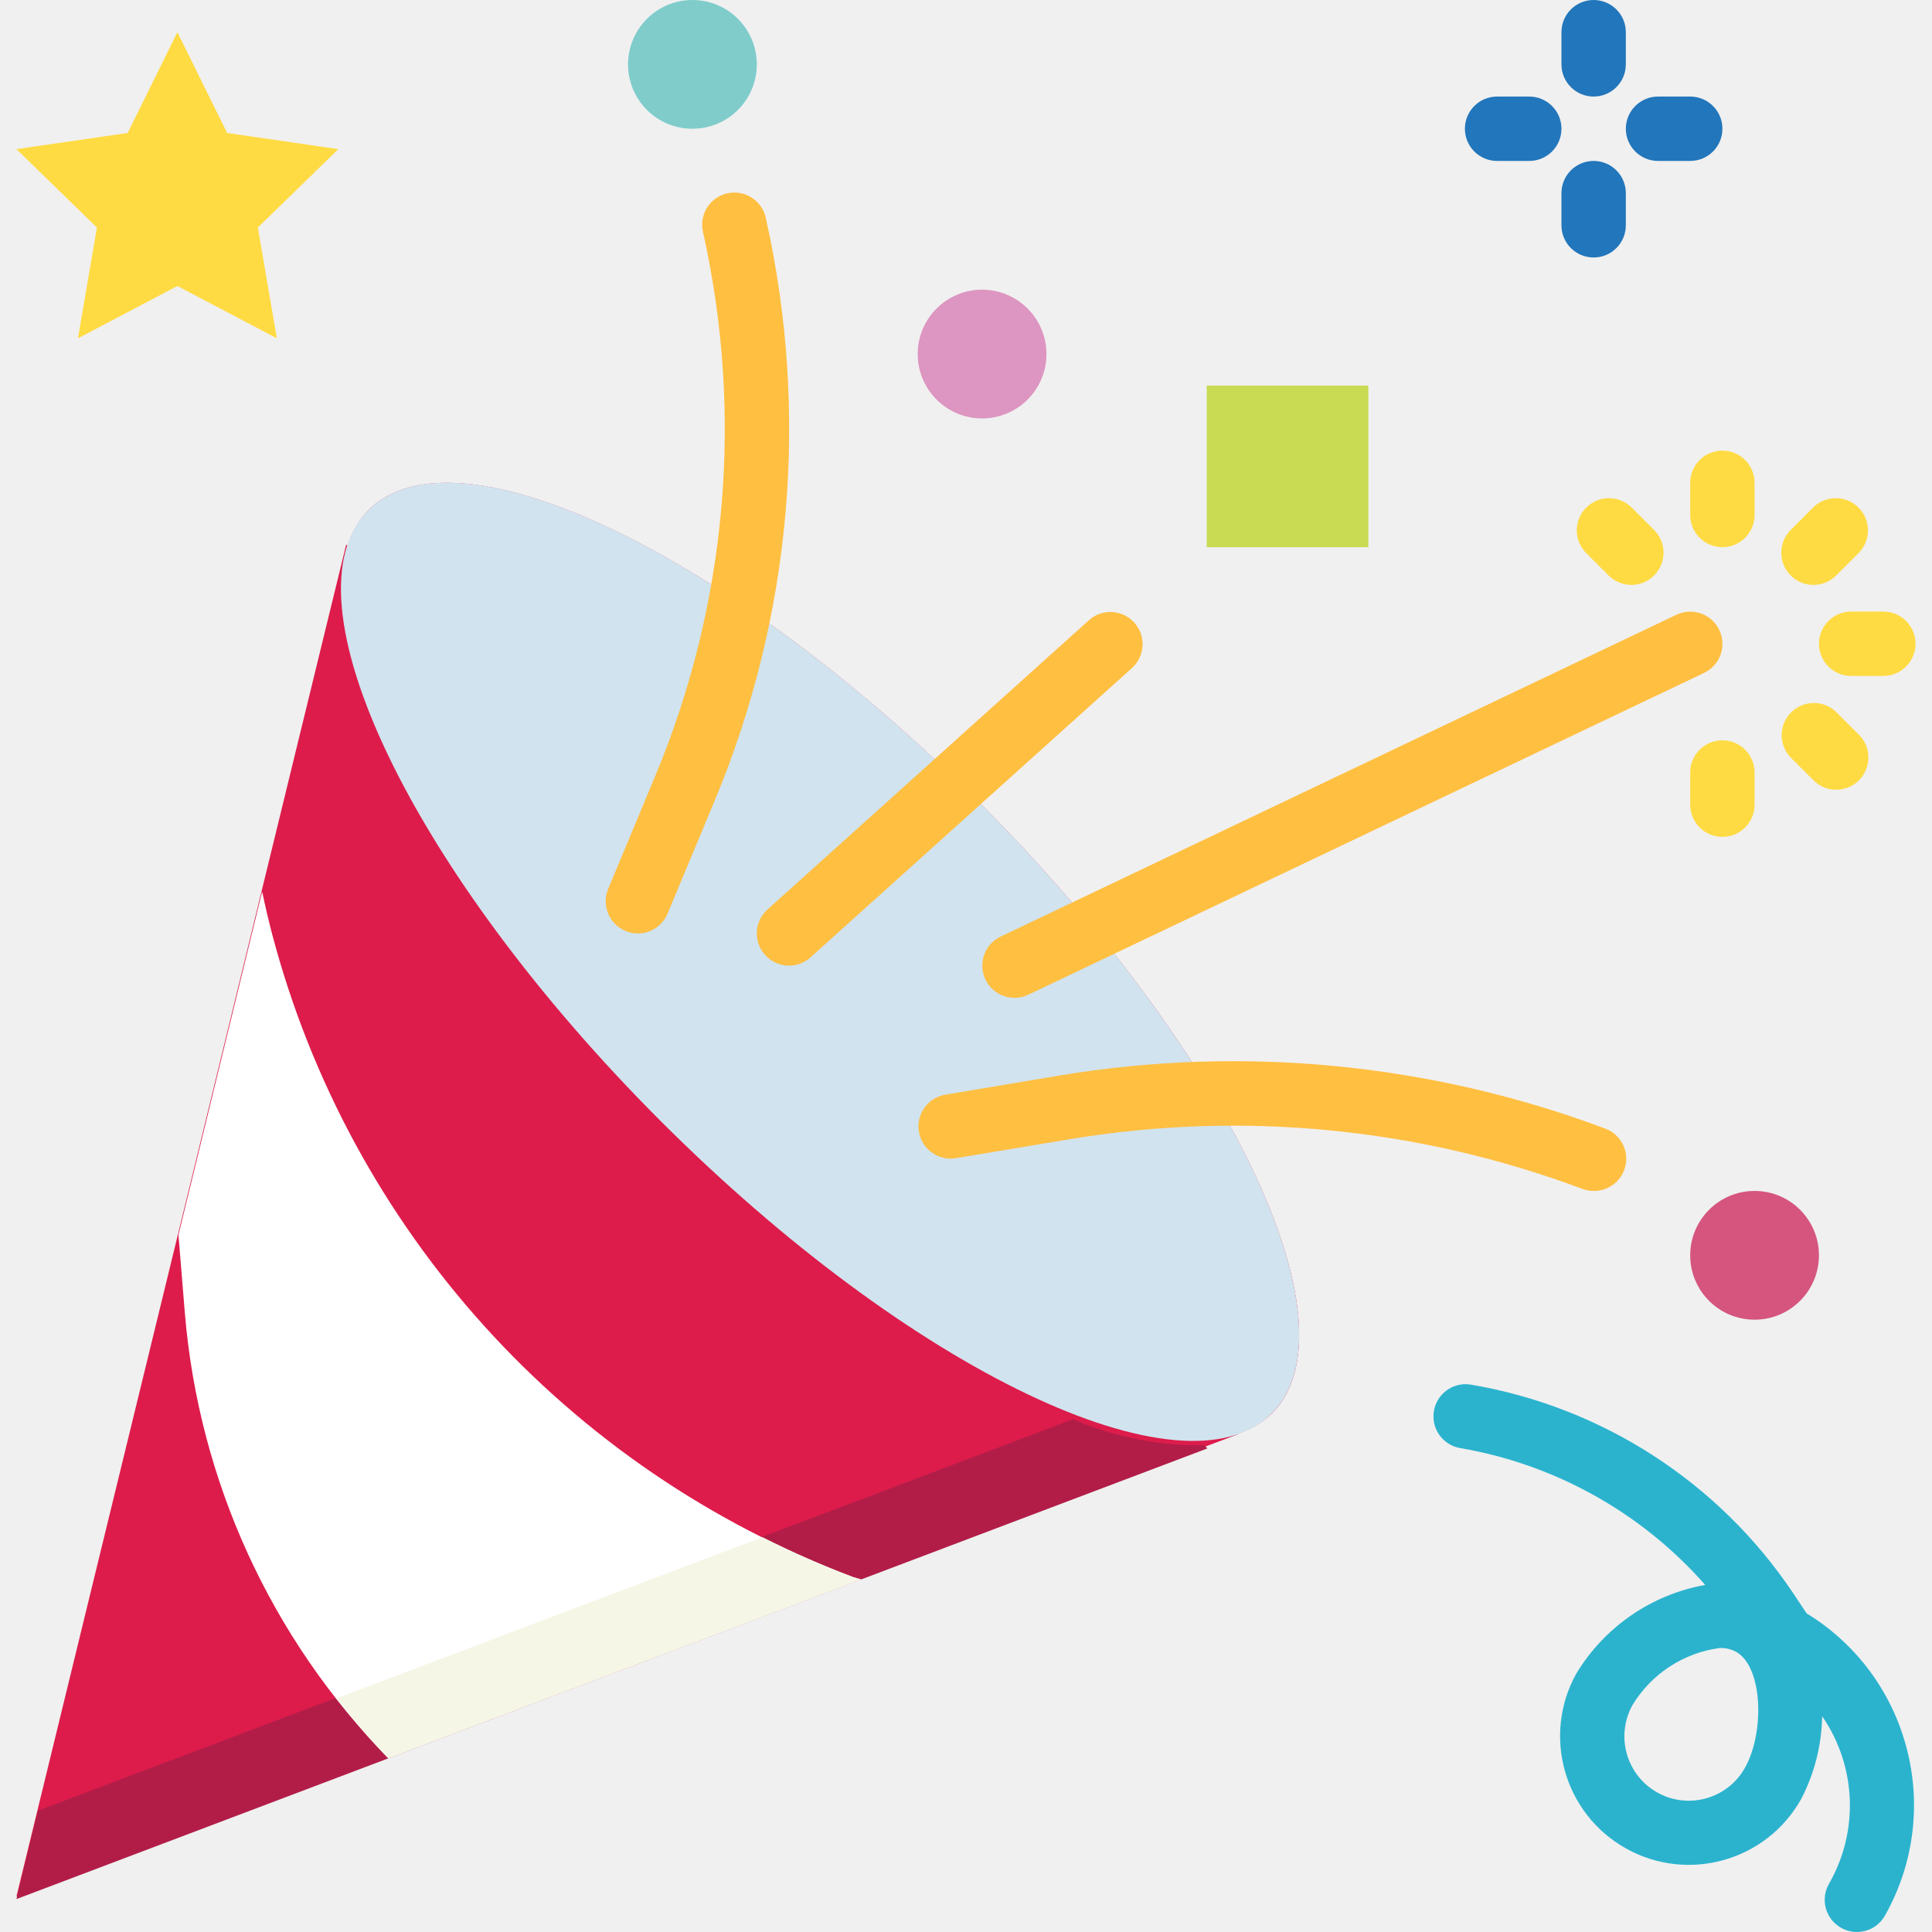
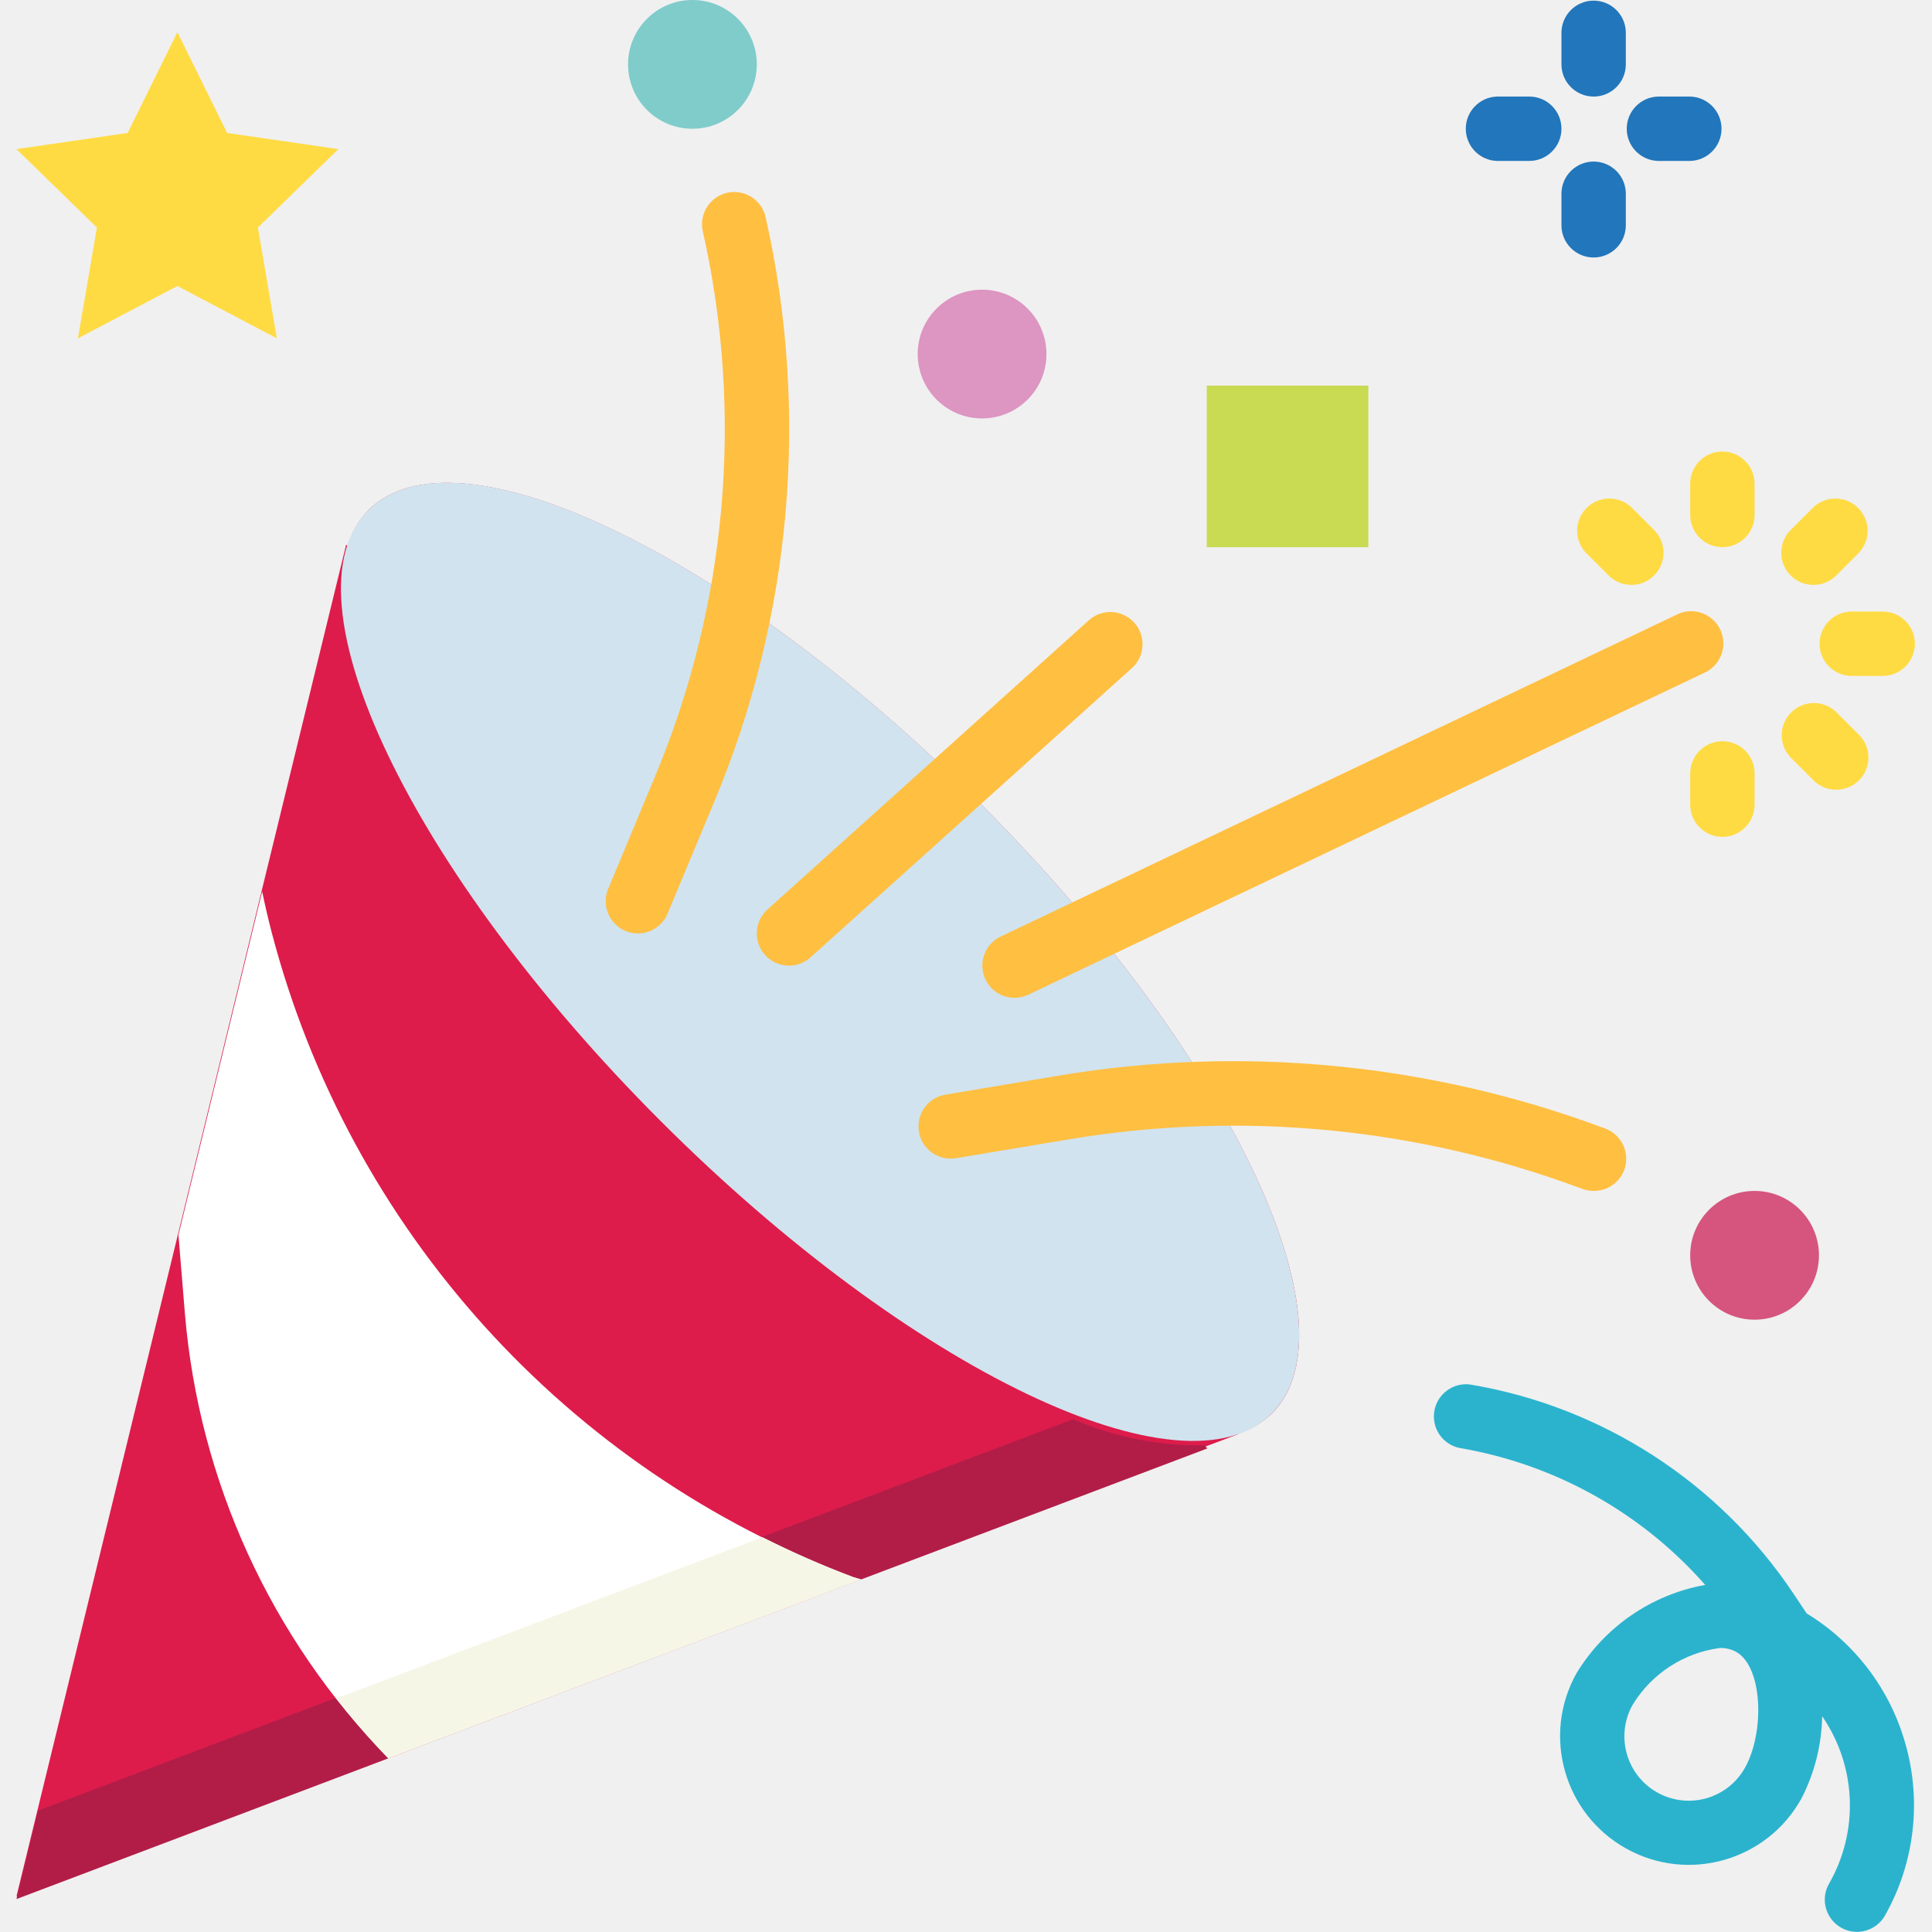
- <svg xmlns="http://www.w3.org/2000/svg" width="150" height="150" viewBox="0 0 150 150" fill="none">
-   <path d="M76.038 62.313C56.668 42.946 35.429 32.782 28.597 39.612C27.847 40.397 27.295 41.35 26.987 42.391L26.877 42.281L20.352 69.021L13.855 95.68L6.153 127.248L1.277 147.24L30.144 136.317L66.859 122.425L96.15 111.342L96.115 111.307C97.096 110.994 97.993 110.464 98.739 109.755C105.572 102.922 95.408 81.683 76.038 62.313Z" fill="#DD1C4B" />
-   <path d="M76.039 62.305C56.67 42.936 35.43 32.772 28.598 39.604C21.767 46.435 31.931 67.675 51.3 87.044C70.669 106.413 91.909 116.577 98.74 109.746C105.572 102.914 95.408 81.674 76.039 62.305Z" fill="#D1E3EE" />
-   <path d="M93.491 112.206C89.994 112.267 86.524 111.579 83.315 110.187L59.375 119.246L22.646 133.126L2.952 140.578L1.277 147.443L30.144 136.519L66.859 122.627L93.741 112.456L93.491 112.206Z" fill="#B21D48" />
-   <path d="M123.729 92.464C123.43 92.463 123.133 92.409 122.852 92.306C110.165 87.553 96.452 86.221 83.088 88.443L74.161 89.93C72.795 90.124 71.529 89.175 71.334 87.808C71.146 86.488 72.027 85.253 73.336 85.001L82.265 83.502C96.495 81.138 111.097 82.556 124.606 87.613C125.905 88.08 126.58 89.511 126.113 90.81C125.752 91.813 124.795 92.477 123.729 92.464Z" fill="#FFBF41" />
-   <path d="M78.75 77.47C77.37 77.462 76.257 76.336 76.266 74.956C76.271 74.003 76.818 73.137 77.675 72.722L130.155 47.731C131.401 47.138 132.893 47.667 133.486 48.913C134.08 50.16 133.551 51.651 132.304 52.244L79.825 77.235C79.489 77.392 79.121 77.472 78.75 77.47Z" fill="#FFBF41" />
-   <path d="M49.525 72.472C49.195 72.472 48.869 72.407 48.565 72.279C47.291 71.748 46.689 70.285 47.221 69.011V69.01L50.854 60.291C56.445 46.932 57.748 32.167 54.585 18.035C54.261 16.694 55.086 15.344 56.427 15.019C57.769 14.695 59.119 15.52 59.443 16.861C59.45 16.891 59.457 16.921 59.463 16.951C62.852 32.089 61.455 47.906 55.465 62.215L51.829 70.935C51.441 71.865 50.532 72.471 49.525 72.472Z" fill="#FFBF41" />
-   <path d="M136.225 102.46C138.985 102.46 141.223 100.222 141.223 97.462C141.223 94.702 138.985 92.464 136.225 92.464C133.464 92.464 131.227 94.702 131.227 97.462C131.227 100.222 133.464 102.46 136.225 102.46Z" fill="#D5557E" />
-   <path d="M76.248 32.487C79.008 32.487 81.246 30.25 81.246 27.489C81.246 24.729 79.008 22.491 76.248 22.491C73.488 22.491 71.25 24.729 71.25 27.489C71.25 30.25 73.488 32.487 76.248 32.487Z" fill="#DD95C1" />
-   <path d="M53.76 9.996C50.999 9.996 48.762 7.759 48.762 4.998C48.762 2.238 50.999 0 53.76 0C56.52 0 58.758 2.238 58.758 4.998C58.758 7.759 56.52 9.996 53.76 9.996Z" fill="#7FCCCB" />
-   <path d="M123.729 19.992C122.349 19.992 121.23 18.873 121.23 17.493V14.994C121.23 13.614 122.349 12.495 123.729 12.495C125.11 12.495 126.229 13.614 126.229 14.994V17.493C126.229 18.873 125.11 19.992 123.729 19.992Z" fill="#2276BB" />
-   <path d="M123.729 7.497C122.349 7.497 121.23 6.378 121.23 4.998V2.499C121.23 1.119 122.349 0 123.729 0C125.11 0 126.229 1.119 126.229 2.499V4.998C126.229 6.378 125.11 7.497 123.729 7.497Z" fill="#2276BB" />
-   <path d="M131.229 12.495H128.729C127.349 12.495 126.23 11.376 126.23 9.996C126.23 8.616 127.349 7.497 128.729 7.497H131.229C132.609 7.497 133.728 8.616 133.728 9.996C133.728 11.376 132.609 12.495 131.229 12.495Z" fill="#2276BB" />
-   <path d="M118.732 12.495H116.233C114.853 12.495 113.734 11.376 113.734 9.996C113.734 8.616 114.853 7.497 116.233 7.497H118.732C120.113 7.497 121.231 8.616 121.231 9.996C121.231 11.376 120.113 12.495 118.732 12.495Z" fill="#2276BB" />
-   <path d="M21.115 72.472C20.835 71.402 20.585 70.323 20.353 69.223L13.855 95.883L14.355 101.978C15.444 114.973 21.027 127.181 30.142 136.507L66.86 122.627C66.66 122.565 66.453 122.52 66.253 122.452C43.988 114.104 27.159 95.469 21.115 72.472Z" fill="white" />
-   <path d="M66.862 122.627C66.662 122.565 66.454 122.52 66.254 122.452C63.849 121.542 61.493 120.505 59.197 119.346L26.125 131.859C27.379 133.485 28.721 135.041 30.146 136.52L66.862 122.627Z" fill="#F6F6E7" />
-   <path d="M106.239 29.936V42.484H93.691V29.936H106.239Z" fill="#C9DA53" />
-   <path d="M61.256 74.971C59.876 74.971 58.758 73.851 58.758 72.471C58.758 71.763 59.058 71.089 59.584 70.615L84.575 48.124C85.618 47.221 87.196 47.335 88.1 48.379C88.978 49.393 88.898 50.92 87.918 51.837L62.928 74.329C62.469 74.742 61.874 74.971 61.256 74.971Z" fill="#FFBF41" />
-   <path d="M133.726 64.975C132.346 64.975 131.227 63.856 131.227 62.476V59.977C131.227 58.596 132.346 57.477 133.726 57.477C135.106 57.477 136.225 58.596 136.225 59.977V62.476C136.225 63.856 135.106 64.975 133.726 64.975Z" fill="#FFDB43" />
-   <path d="M142.563 61.314C141.9 61.316 141.264 61.052 140.796 60.581L139.03 58.815C138.071 57.822 138.098 56.24 139.091 55.281C140.059 54.346 141.595 54.346 142.563 55.281L144.33 57.048C145.306 58.024 145.306 59.606 144.329 60.582C143.861 61.05 143.226 61.314 142.563 61.314Z" fill="#FFDB43" />
-   <path d="M146.221 52.48H143.722C142.342 52.48 141.223 51.361 141.223 49.98C141.223 48.6 142.342 47.481 143.722 47.481H146.221C147.601 47.481 148.72 48.6 148.72 49.98C148.72 51.361 147.601 52.48 146.221 52.48Z" fill="#FFDB43" />
-   <path d="M140.795 45.413C139.415 45.412 138.297 44.293 138.297 42.913C138.297 42.25 138.56 41.615 139.028 41.147L140.795 39.38C141.788 38.421 143.37 38.448 144.329 39.441C145.264 40.41 145.264 41.945 144.329 42.913L142.562 44.68C142.094 45.149 141.458 45.413 140.795 45.413Z" fill="#FFDB43" />
-   <path d="M133.726 42.483C132.346 42.483 131.227 41.364 131.227 39.984V37.485C131.227 36.105 132.346 34.986 133.726 34.986C135.106 34.986 136.225 36.105 136.225 37.485V39.984C136.225 41.364 135.106 42.483 133.726 42.483Z" fill="#FFDB43" />
-   <path d="M126.657 45.412C125.994 45.412 125.359 45.149 124.89 44.68L123.123 42.913C122.165 41.921 122.192 40.338 123.185 39.38C124.153 38.444 125.688 38.444 126.657 39.38L128.424 41.147C129.4 42.123 129.399 43.705 128.423 44.681C127.955 45.149 127.32 45.412 126.657 45.412Z" fill="#FFDB43" />
-   <path d="M13.773 2.499L17.634 10.323L26.268 11.578L20.02 17.668L21.494 26.267L13.773 22.206L6.05 26.267L7.525 17.668L1.277 11.578L9.911 10.323L13.773 2.499Z" fill="#FFDB43" />
-   <path d="M147.93 135.362C146.741 131.15 144.004 127.543 140.268 125.264L139.238 123.719C133.465 115.086 124.387 109.216 114.145 107.493C112.779 107.298 111.513 108.248 111.318 109.614C111.13 110.934 112.011 112.17 113.321 112.421C120.708 113.675 127.44 117.428 132.391 123.052C128.228 123.801 124.588 126.301 122.395 129.917C119.703 134.737 121.429 140.826 126.249 143.518C131.07 146.209 137.159 144.483 139.85 139.663C140.878 137.679 141.433 135.483 141.472 133.248C144.131 137.11 144.344 142.153 142.019 146.226C141.315 147.413 141.707 148.946 142.894 149.65C144.081 150.354 145.614 149.963 146.318 148.775C146.341 148.737 146.362 148.699 146.383 148.66C148.653 144.611 149.21 139.823 147.93 135.362ZM135.492 137.224C134.158 139.641 131.118 140.519 128.701 139.185C126.284 137.851 125.407 134.811 126.74 132.394C126.748 132.381 126.755 132.367 126.763 132.353C128.238 129.939 130.725 128.32 133.53 127.95C133.965 127.938 134.395 128.038 134.78 128.24C136.889 129.417 137.001 134.52 135.492 137.224Z" fill="#2BB3CE" />
+ <svg xmlns="http://www.w3.org/2000/svg" width="150" height="150" fill="none" viewBox="0 0 150 150">
+   <path fill="#dd1c4b" d="M76.038 62.313c-19.37-19.367-40.609-29.53-47.441-22.7a6.8 6.8 0 0 0-1.61 2.778l-.11-.11-6.525 26.74-6.497 26.66-7.702 31.567-4.876 19.992 28.867-10.923 36.715-13.892 29.291-11.083-.035-.035a6.8 6.8 0 0 0 2.624-1.552c6.833-6.833-3.33-28.072-22.7-47.442" />
+   <path fill="#d1e3ee" d="M76.039 62.305c-19.37-19.369-40.61-29.533-47.44-22.701-6.832 6.831 3.332 28.07 22.701 47.44 19.37 19.369 40.61 29.533 47.44 22.702 6.832-6.832-3.332-28.071-22.701-47.44" />
+   <path fill="#b21d48" d="M93.491 112.206a24.5 24.5 0 0 1-10.176-2.019l-23.94 9.059-36.729 13.88-19.694 7.452-1.675 6.865 28.867-10.924 36.715-13.892 26.882-10.171z" />
+   <path fill="#ffbf41" d="M123.729 92.464a2.6 2.6 0 0 1-.877-.158 77.24 77.24 0 0 0-39.764-3.863L74.16 89.93a2.5 2.5 0 0 1-.824-4.93l8.93-1.499a82.3 82.3 0 0 1 42.34 4.111 2.499 2.499 0 0 1-.877 4.85M78.75 77.47a2.5 2.5 0 0 1-1.075-4.748l52.48-24.99a2.5 2.5 0 1 1 2.149 4.512l-52.48 24.99a2.5 2.5 0 0 1-1.074.236m-29.225-4.998a2.5 2.5 0 0 1-2.304-3.46v-.002l3.633-8.719a69.9 69.9 0 0 0 3.731-42.256 2.5 2.5 0 1 1 4.878-1.084 74.87 74.87 0 0 1-3.998 45.265l-3.636 8.719a2.5 2.5 0 0 1-2.304 1.537" />
+   <path fill="#d5557e" d="M136.225 102.46a4.998 4.998 0 1 0 0-9.997 4.998 4.998 0 0 0 0 9.997" />
+   <path fill="#dd95c1" d="M76.248 32.487a4.998 4.998 0 1 0 0-9.996 4.998 4.998 0 0 0 0 9.996" />
+   <path fill="#7fcccb" d="M53.76 9.996a4.998 4.998 0 1 1 0-9.996 4.998 4.998 0 0 1 0 9.996" />
+   <path fill="#2276bb" d="M123.729 19.992a2.5 2.5 0 0 1-2.499-2.499v-2.499a2.5 2.5 0 0 1 4.999 0v2.5a2.5 2.5 0 0 1-2.5 2.498m0-12.495a2.5 2.5 0 0 1-2.499-2.499V2.499a2.5 2.5 0 0 1 4.999 0v2.499a2.5 2.5 0 0 1-2.5 2.5m7.5 4.997h-2.5a2.5 2.5 0 0 1 0-4.998h2.5a2.5 2.5 0 0 1 0 4.998m-12.497 0h-2.499a2.5 2.5 0 0 1 0-4.998h2.499a2.499 2.499 0 1 1 0 4.998" />
+   <path fill="#fff" d="M21.115 72.472c-.28-1.07-.53-2.15-.762-3.249l-6.498 26.66.5 6.095a56.1 56.1 0 0 0 15.787 34.529l36.718-13.88c-.2-.062-.407-.107-.607-.175a73.27 73.27 0 0 1-45.138-49.98" />
+   <path fill="#f6f6e7" d="M66.862 122.627c-.2-.062-.408-.107-.608-.175a73 73 0 0 1-7.057-3.106l-33.072 12.513a56 56 0 0 0 4.02 4.661z" />
+   <path fill="#c9da53" d="M106.239 29.936v12.548H93.691V29.936z" />
+   <path fill="#ffbf41" d="M61.256 74.971a2.5 2.5 0 0 1-1.672-4.356l24.99-22.491a2.499 2.499 0 0 1 3.344 3.713L62.928 74.33a2.5 2.5 0 0 1-1.672.642" />
+   <path fill="#ffdb43" d="M133.726 64.975a2.5 2.5 0 0 1-2.499-2.5v-2.498a2.5 2.5 0 0 1 4.998 0v2.499a2.5 2.5 0 0 1-2.499 2.499m8.837-3.661a2.48 2.48 0 0 1-1.767-.733l-1.766-1.766a2.499 2.499 0 0 1 3.533-3.534l1.767 1.767a2.498 2.498 0 0 1-1.767 4.266m3.658-8.834h-2.499a2.5 2.5 0 0 1 0-4.999h2.499a2.5 2.5 0 0 1 0 4.999m-5.426-7.067a2.499 2.499 0 0 1-1.767-4.266l1.767-1.767a2.5 2.5 0 0 1 3.534 3.533l-1.767 1.767a2.5 2.5 0 0 1-1.767.733m-7.069-2.93a2.5 2.5 0 0 1-2.499-2.499v-2.499a2.5 2.5 0 0 1 4.998 0v2.5a2.5 2.5 0 0 1-2.499 2.498m-7.069 2.929a2.5 2.5 0 0 1-1.767-.732l-1.767-1.767a2.5 2.5 0 0 1 3.534-3.533l1.767 1.767a2.499 2.499 0 0 1-1.767 4.265M13.773 2.499l3.86 7.824 8.635 1.255-6.248 6.09 1.474 8.6-7.721-4.062-7.723 4.061 1.475-8.599-6.248-6.09 8.634-1.255z" />
+   <path fill="#2bb3ce" d="M147.93 135.362a17.35 17.35 0 0 0-7.662-10.098l-1.03-1.545a37.7 37.7 0 0 0-25.093-16.226 2.5 2.5 0 0 0-.824 4.928 32.7 32.7 0 0 1 19.07 10.631 14.74 14.74 0 0 0-9.996 6.865c-2.692 4.82-.966 10.909 3.854 13.601 4.821 2.691 10.91.965 13.601-3.855a14.5 14.5 0 0 0 1.622-6.415 12.21 12.21 0 0 1 .547 12.978 2.499 2.499 0 1 0 4.364 2.434 17.4 17.4 0 0 0 1.547-13.298m-12.438 1.862a4.998 4.998 0 1 1-8.752-4.83l.023-.041a9.37 9.37 0 0 1 6.767-4.403c.435-.012.865.088 1.25.29 2.109 1.177 2.221 6.28.712 8.984" />
</svg>
